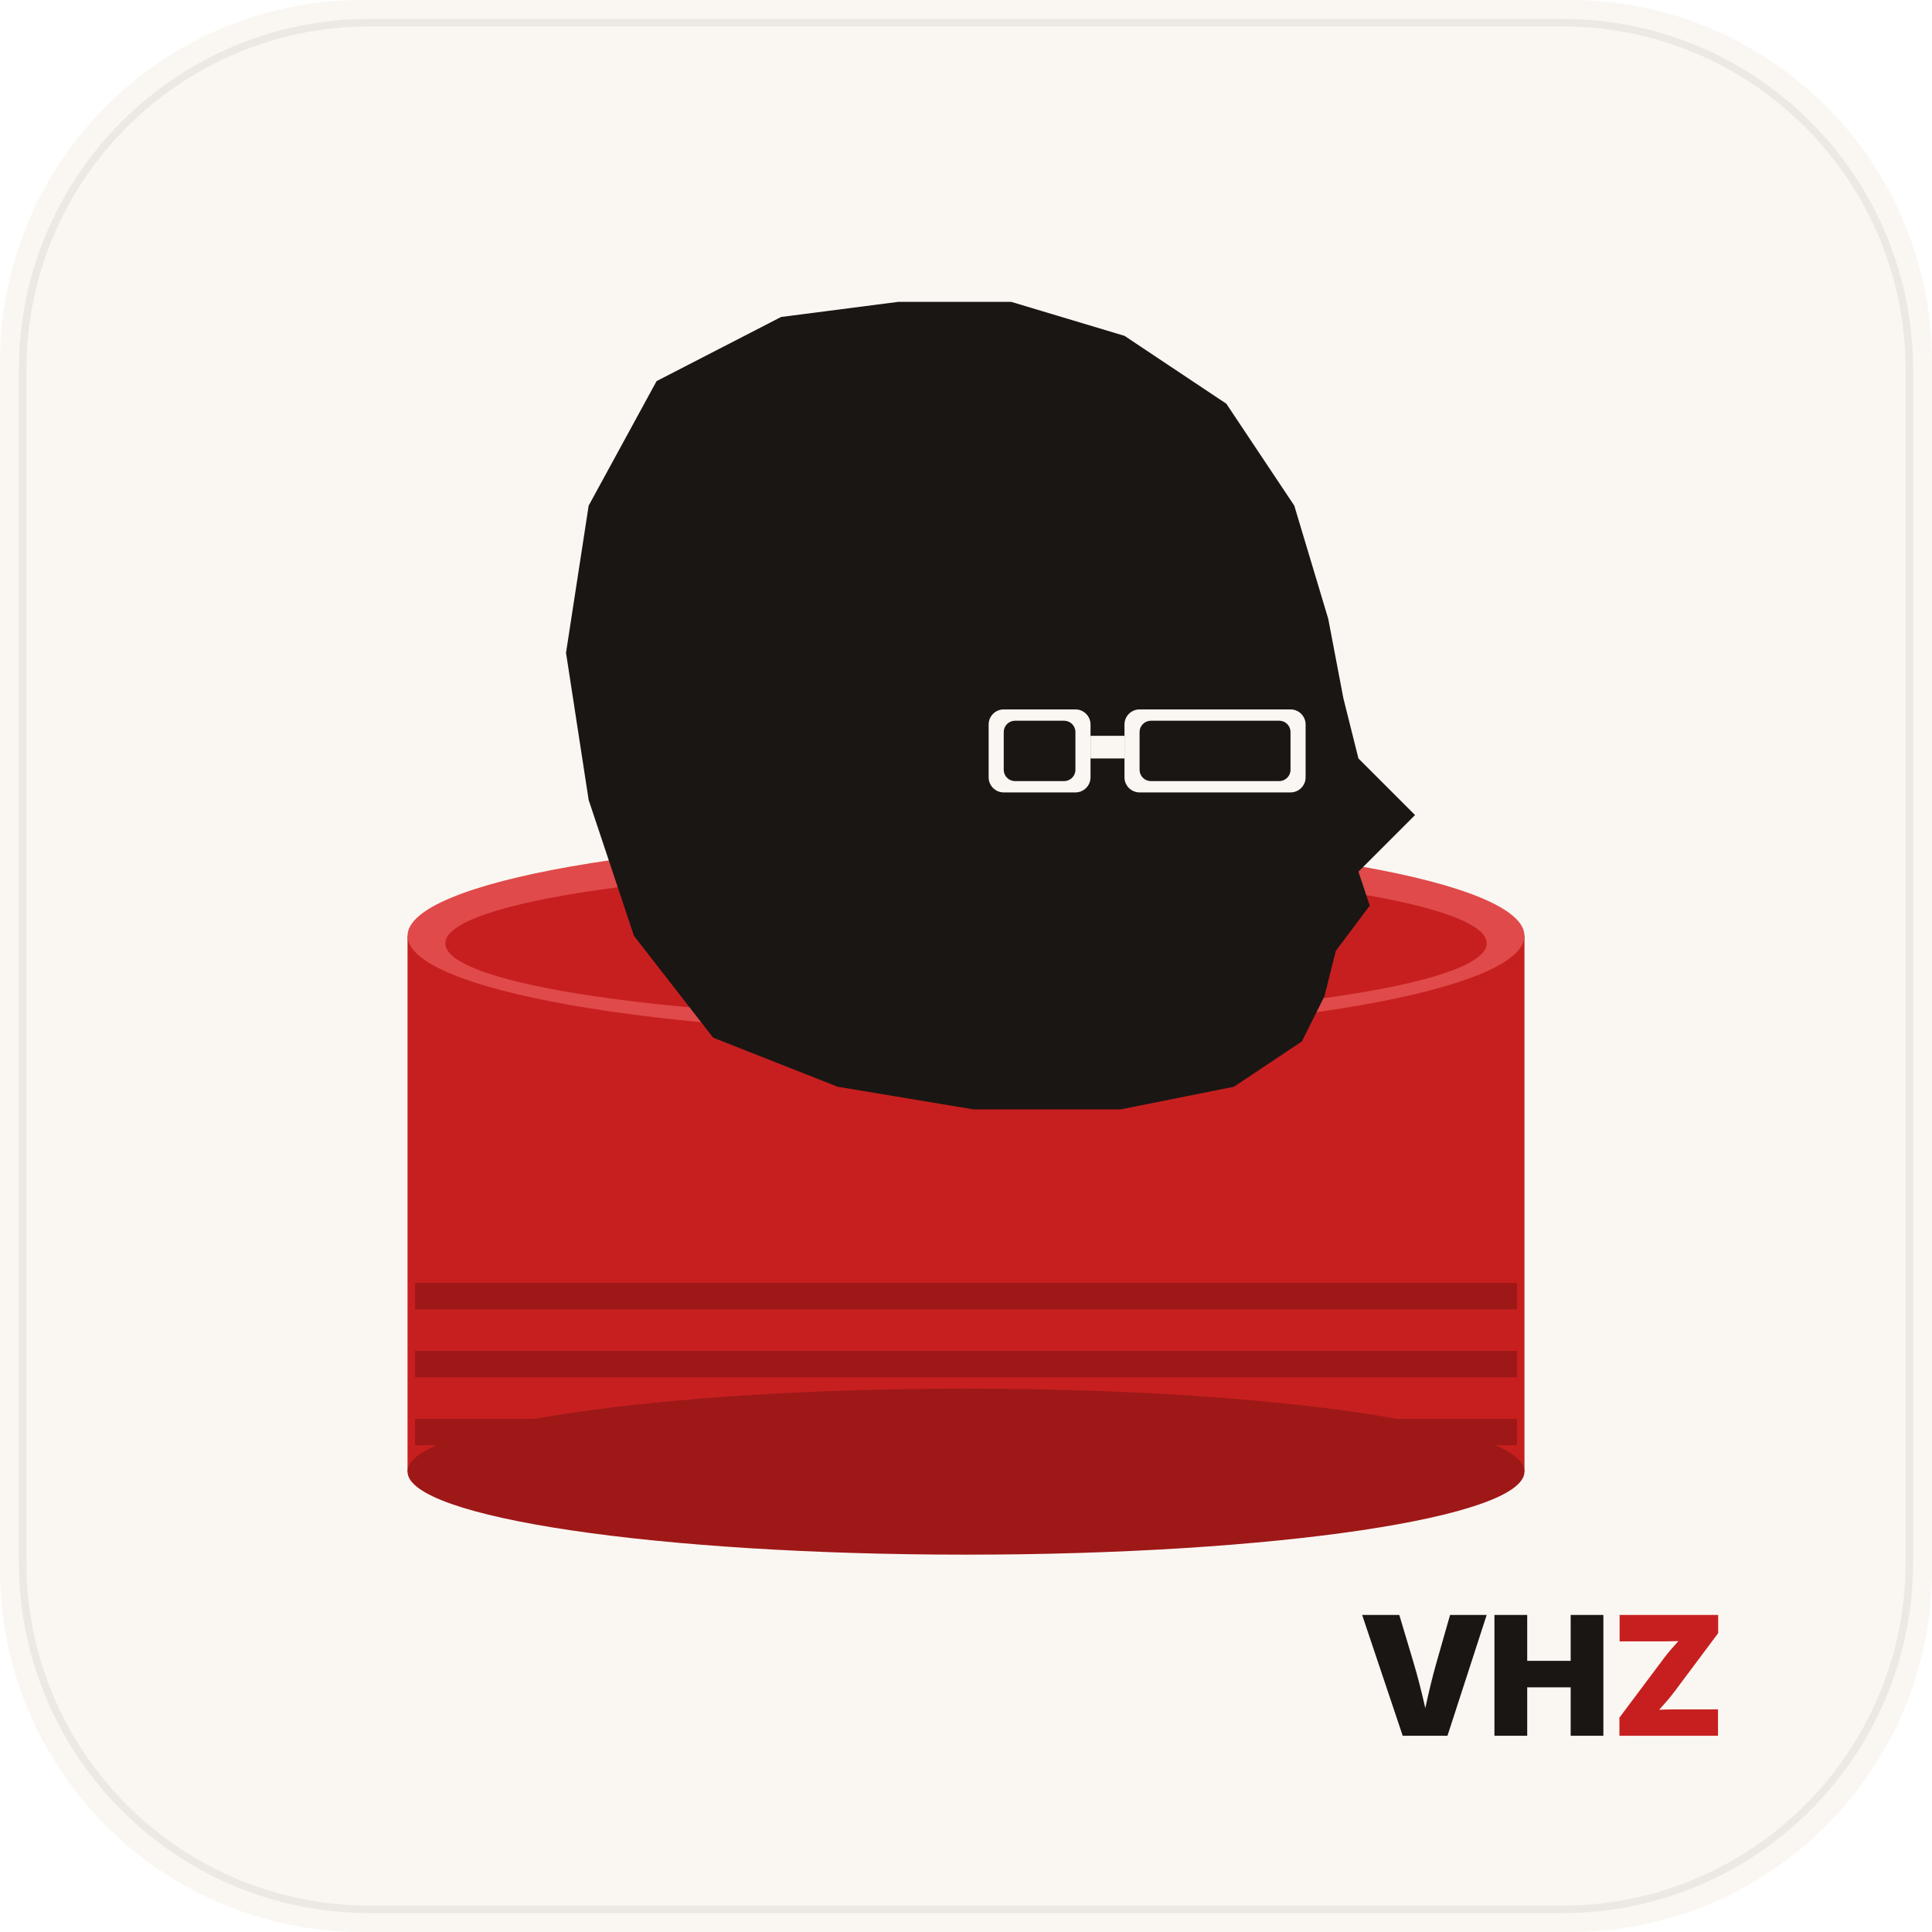
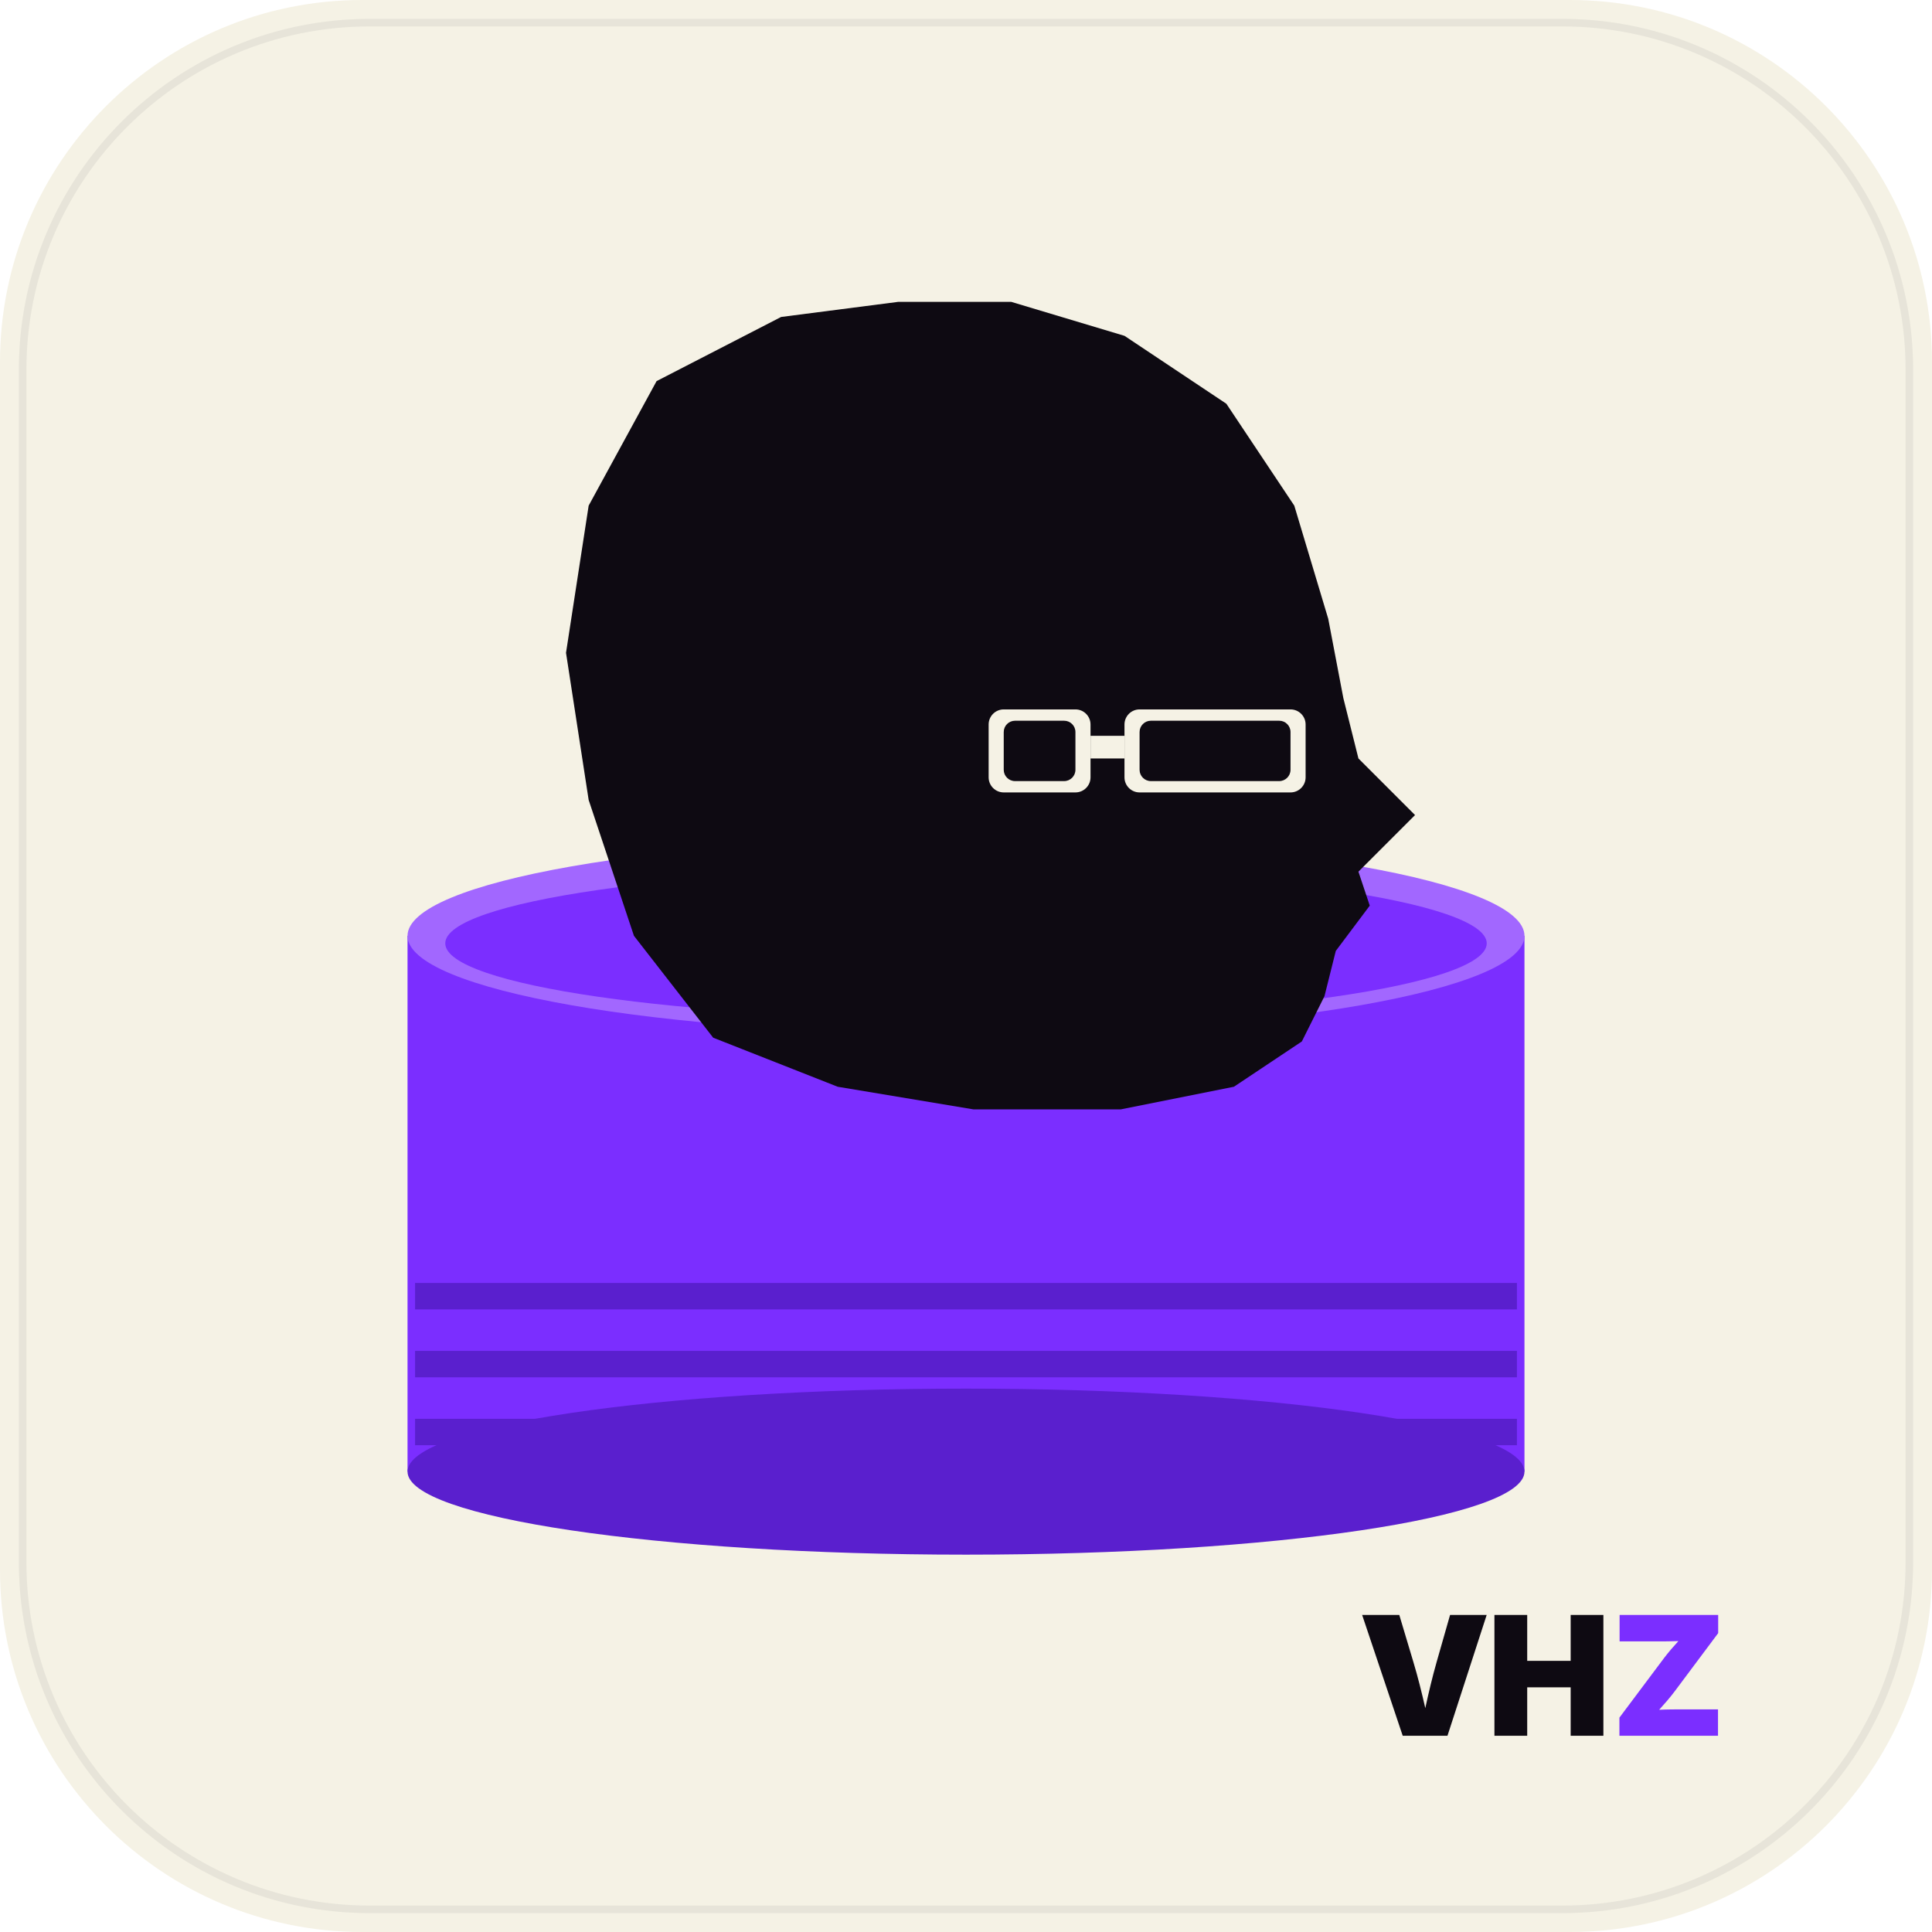
<svg xmlns="http://www.w3.org/2000/svg" viewBox="0 0 512 512" width="512" height="512" role="img" aria-label="ValveHeadZ">
-   <rect width="512" height="512" rx="96" fill="#FAF7F2" />
-   <rect x="6" y="6" width="500" height="500" rx="92" fill="none" stroke="#1A1614" stroke-opacity="0.06" stroke-width="2" />
+   <rect width="512" height="512" rx="96" fill="#F5F2E5" />
+   <rect x="6" y="6" width="500" height="500" rx="92" fill="none" stroke="#0E0A12" stroke-opacity="0.06" stroke-width="2" />
  <g transform="translate(108 248)">
-     <rect x="0" y="0" width="296" height="142" fill="#C71F1F" />
-     <ellipse cx="148" cy="142" rx="148" ry="22" fill="#9E1818" />
-     <ellipse cx="148" cy="0" rx="148" ry="26" fill="#E04A4A" />
-     <ellipse cx="148" cy="2" rx="138" ry="20" fill="#C71F1F" />
-     <rect x="2" y="92" width="292" height="7" fill="#9E1818" />
-     <rect x="2" y="110" width="292" height="7" fill="#9E1818" />
-     <rect x="2" y="128" width="292" height="7" fill="#9E1818" />
+     <rect x="0" y="0" width="296" height="142" fill="#7B2EFF" />
+     <ellipse cx="148" cy="142" rx="148" ry="22" fill="#5A1FCE" />
+     <ellipse cx="148" cy="0" rx="148" ry="26" fill="#A267FF" />
+     <ellipse cx="148" cy="2" rx="138" ry="20" fill="#7B2EFF" />
+     <rect x="2" y="92" width="292" height="7" fill="#5A1FCE" />
+     <rect x="2" y="110" width="292" height="7" fill="#5A1FCE" />
+     <rect x="2" y="128" width="292" height="7" fill="#5A1FCE" />
  </g>
-   <rect x="220" y="200" width="72" height="48" fill="#1A1614" />
-   <polygon fill="#1A1614" points="     238,80     268,80     298,89     325,107     343,134     352,164     356,185     360,201     375,216     360,231     363,240     354,252     351,264     345,276     327,288     297,294     258,294     222,288     189,275     168,248     156,212     150,173     156,134     174,101     207,84   " />
+   <rect x="220" y="200" width="72" height="48" fill="#0E0A12" />
+   <polygon fill="#0E0A12" points="     238,80     268,80     298,89     325,107     343,134     352,164     356,185     360,201     375,216     360,231     363,240     354,252     351,264     345,276     327,288     297,294     258,294     222,288     189,275     168,248     156,212     150,173     156,134     174,101     207,84   " />
  <g transform="translate(256 200)">
-     <rect x="42" y="-12" width="48" height="22" rx="4" fill="#FAF7F2" />
-     <rect x="46" y="-9" width="40" height="16" rx="3" fill="#1A1614" />
-     <rect x="6" y="-12" width="27" height="22" rx="4" fill="#FAF7F2" />
-     <rect x="10" y="-9" width="19" height="16" rx="3" fill="#1A1614" />
-     <rect x="33" y="-5" width="9" height="6" fill="#FAF7F2" />
+     <rect x="42" y="-12" width="48" height="22" rx="4" fill="#F5F2E5" />
+     <rect x="46" y="-9" width="40" height="16" rx="3" fill="#0E0A12" />
+     <rect x="6" y="-12" width="27" height="22" rx="4" fill="#F5F2E5" />
+     <rect x="10" y="-9" width="19" height="16" rx="3" fill="#0E0A12" />
+     <rect x="33" y="-5" width="9" height="6" fill="#F5F2E5" />
  </g>
  <g transform="translate(360 460)" font-family="-apple-system, system-ui, 'Inter', sans-serif" font-weight="900" font-size="44" letter-spacing="-1">
-     <text x="0" y="0" fill="#1A1614">VH<tspan fill="#C71F1F">Z</tspan>
+     <text x="0" y="0" fill="#0E0A12">VH<tspan fill="#7B2EFF">Z</tspan>
    </text>
  </g>
</svg>
